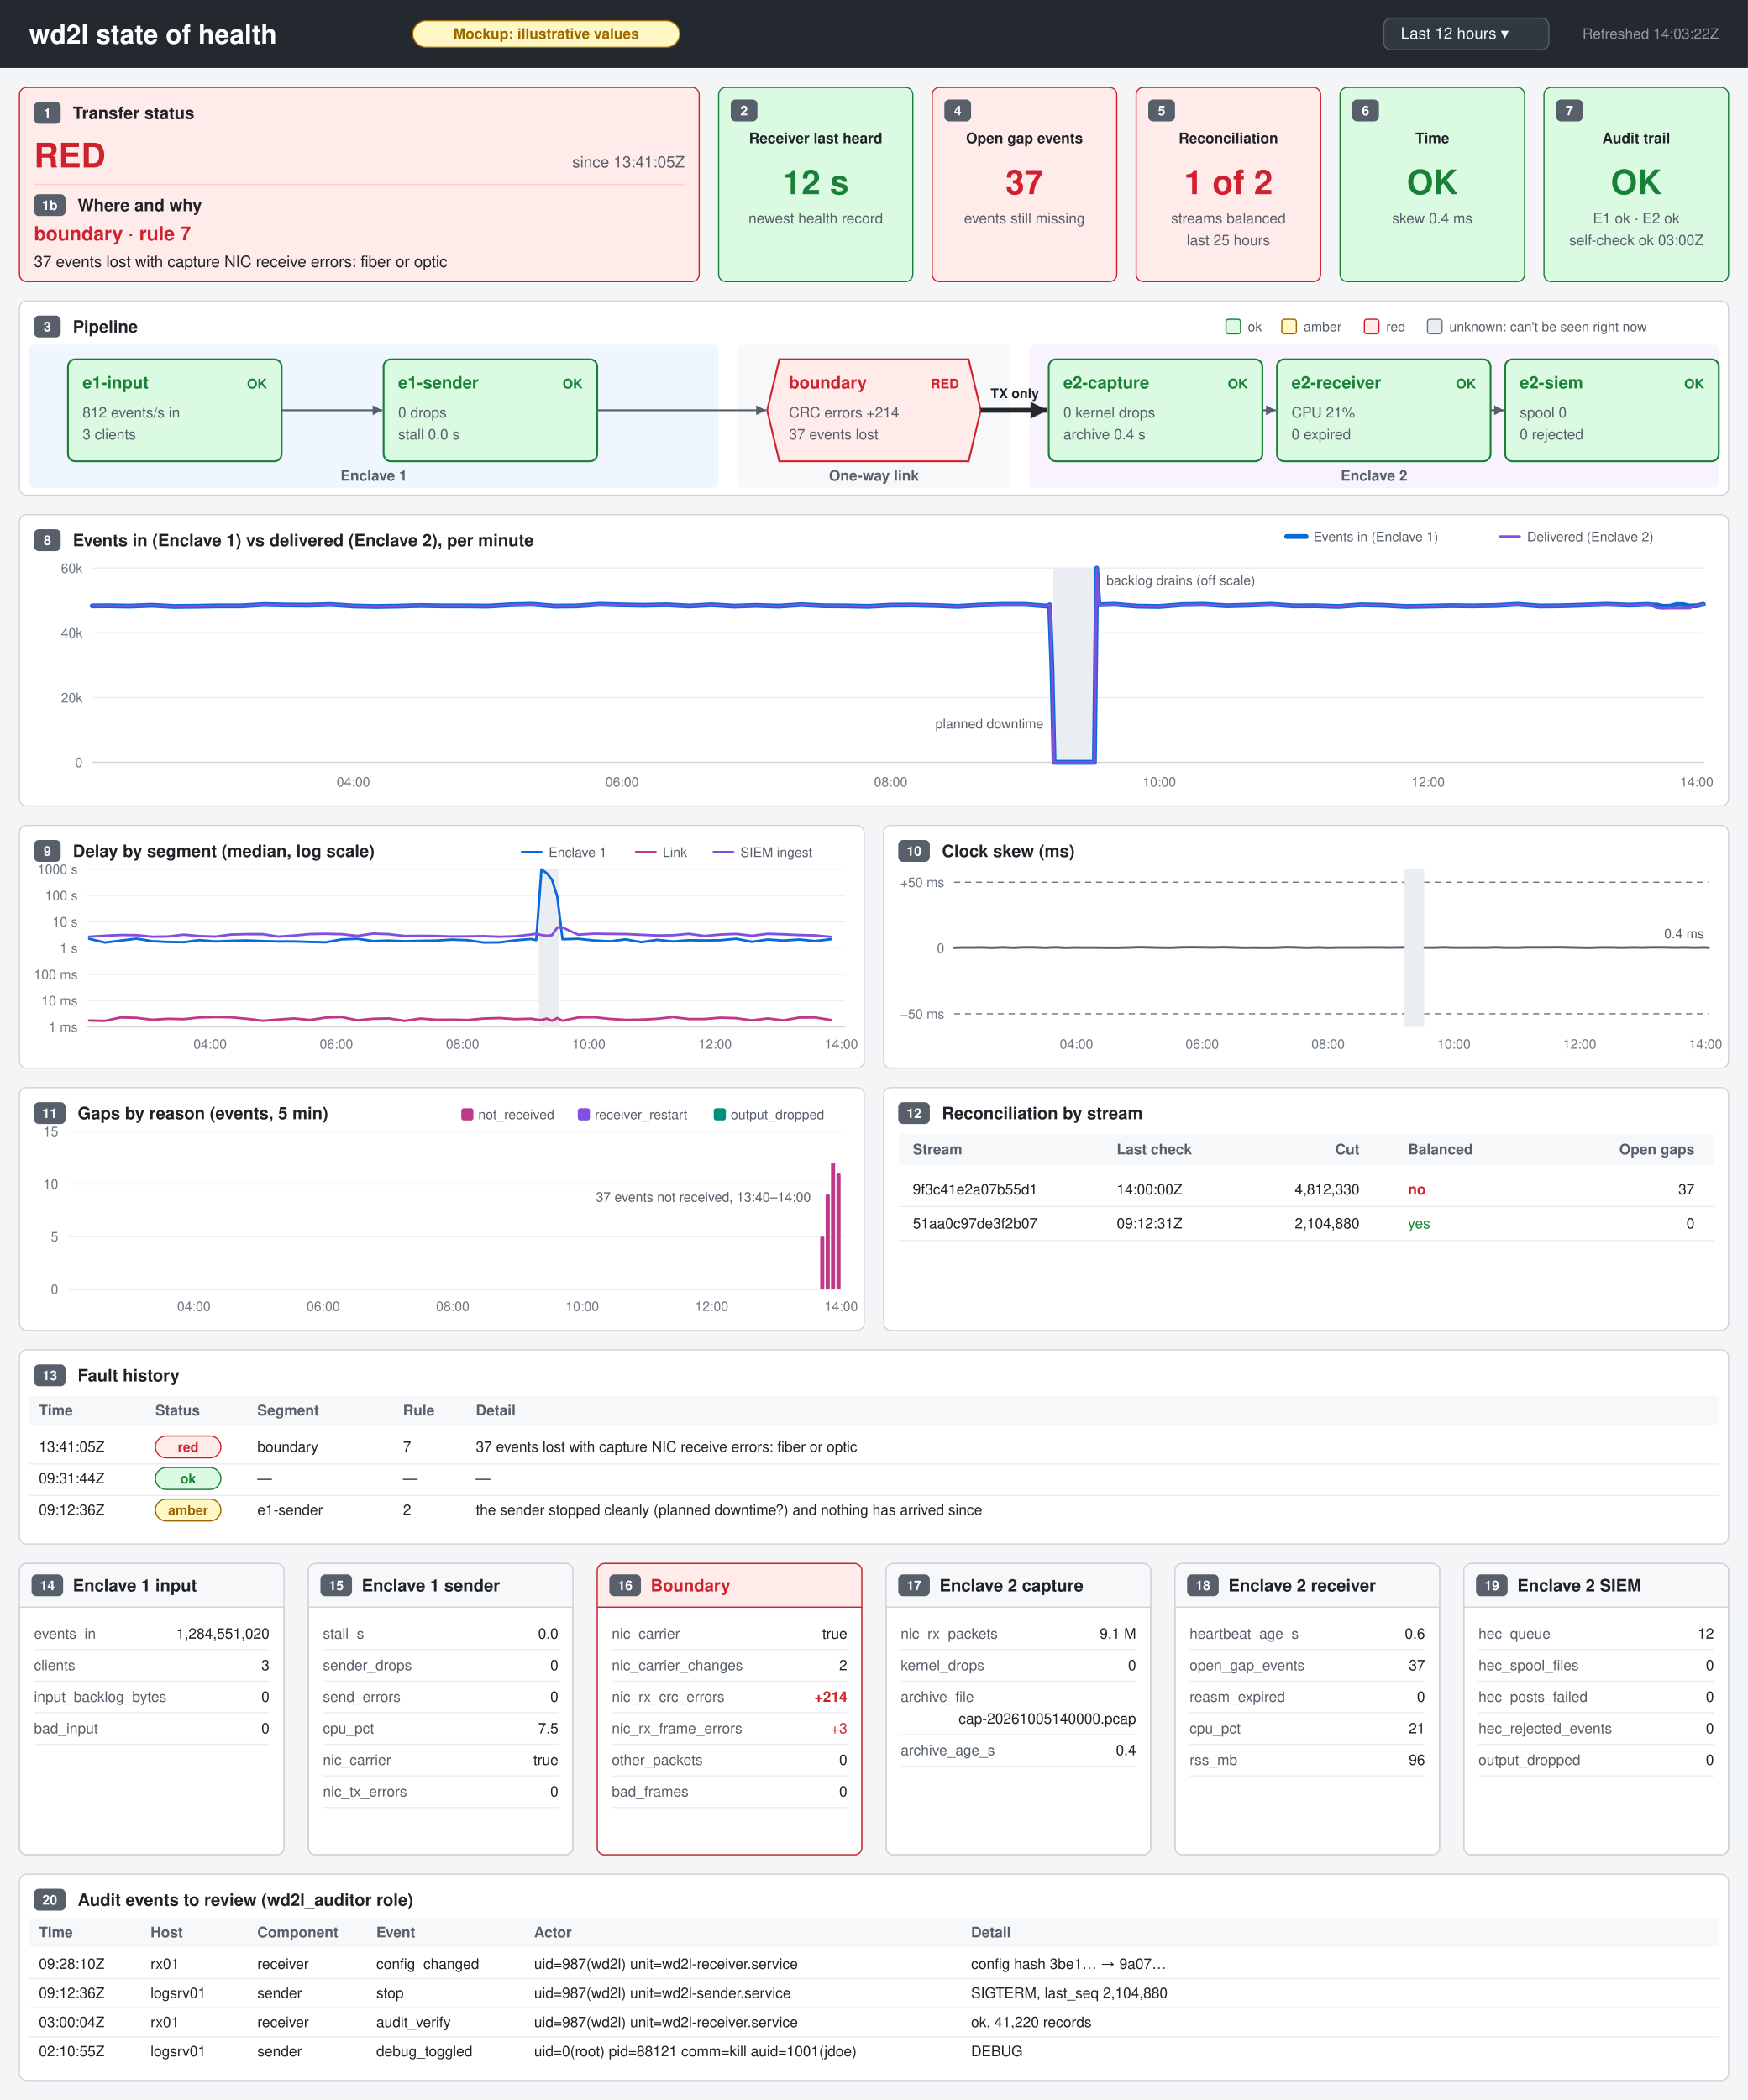
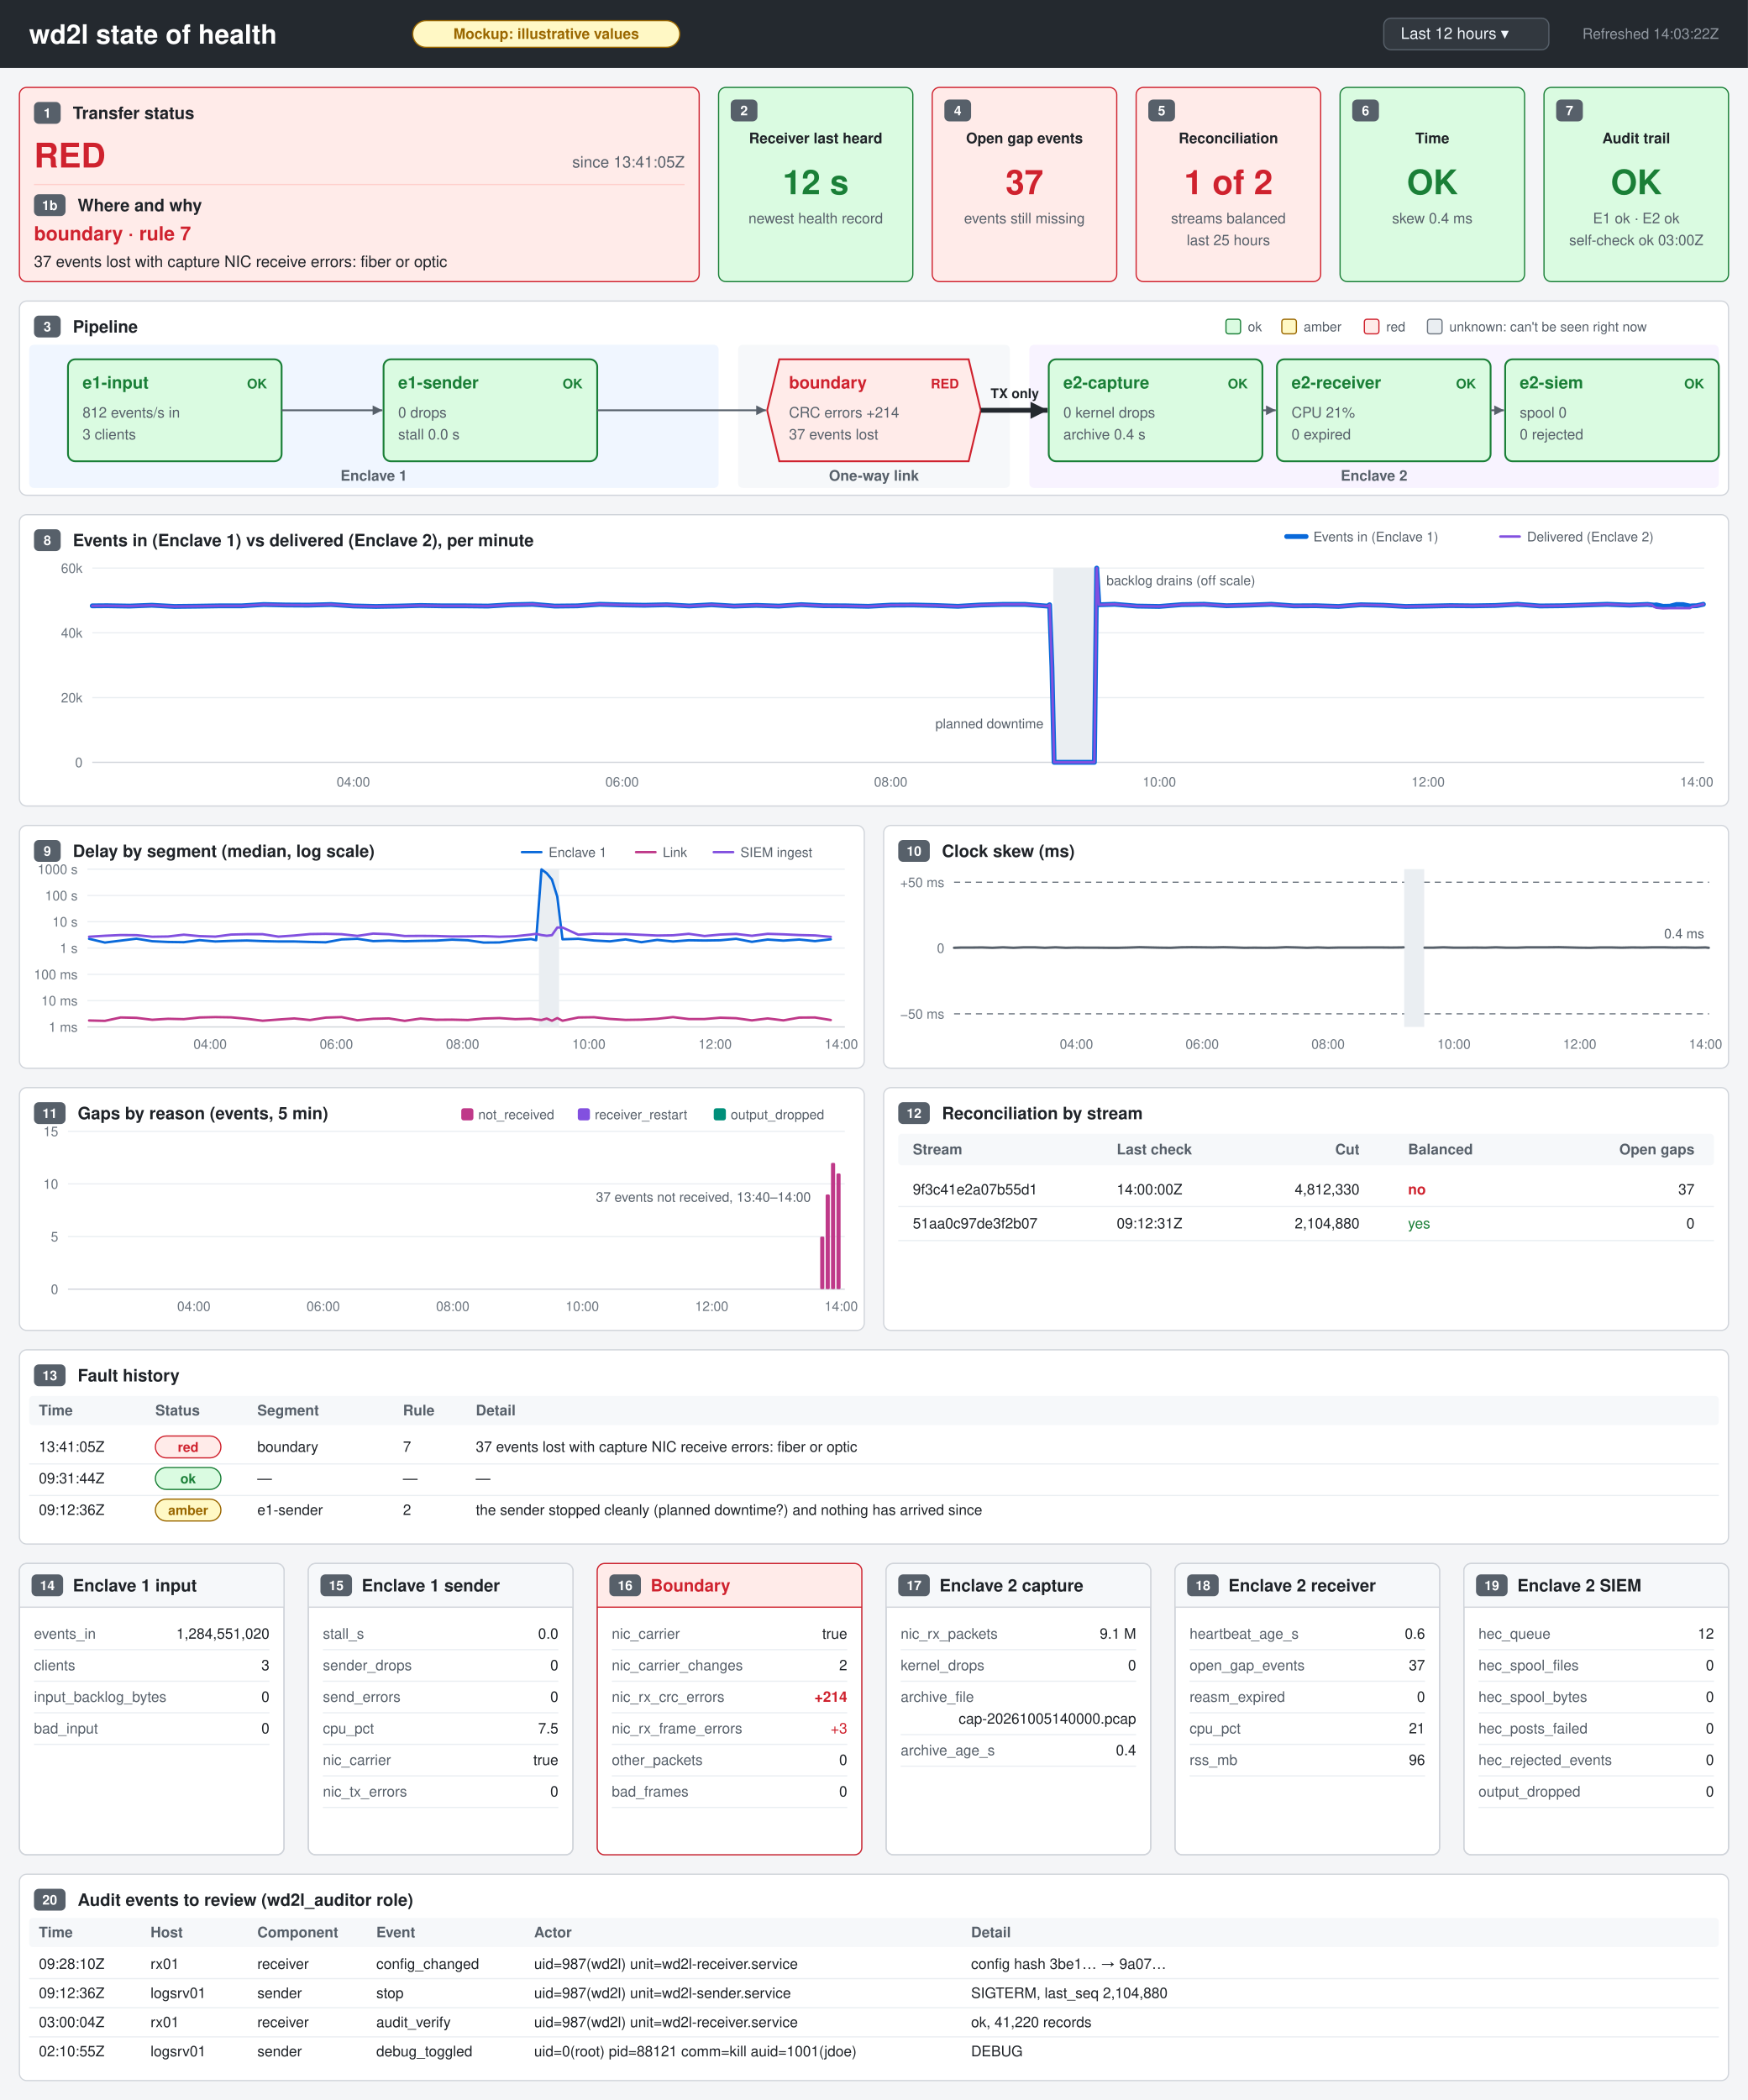
<svg xmlns="http://www.w3.org/2000/svg" viewBox="0 0 1440 1730" width="1440" height="1730" role="img" aria-labelledby="title desc">
  <style>
    text { font-family: system-ui, -apple-system, "Segoe UI", Helvetica, Arial, sans-serif;
           font-size: 12px; fill: #1f2328; }
    .h1 { font-size: 22px; font-weight: 600; fill: #ffffff; }
    .title { font-size: 14px; font-weight: 600; }
    .tile { font-size: 12px; font-weight: 600; text-anchor: middle; }
    .big { font-size: 28px; font-weight: 700; }
    .badge { font-size: 11px; font-weight: 700; fill: #ffffff; text-anchor: middle; }
    .sub { fill: #57606a; }
    .axis { font-size: 11px; fill: #6e7781; font-variant-numeric: tabular-nums; }
    .legend { font-size: 11px; fill: #57606a; }
    .th { font-weight: 600; fill: #57606a; }
    .key { fill: #57606a; }
    .num { font-variant-numeric: tabular-nums; }
    .seg { font-size: 14px; font-weight: 700; }
    .word { font-size: 11px; font-weight: 700; }
    .ok { fill: #1a7f37; } .amber { fill: #9a6700; } .red { fill: #cf222e; } .unknown { fill: #6e7781; }
    .b { font-weight: 700; } .mid { text-anchor: middle; } .end { text-anchor: end; }
  </style>
  <defs>
    <marker id="arrow" viewBox="0 0 10 10" refX="10" refY="5" markerWidth="8" markerHeight="8" markerUnits="userSpaceOnUse" orient="auto">
      <path d="M0,0 L10,5 L0,10 z" fill="#57606a" />
    </marker>
    <marker id="arrow-tx" viewBox="0 0 10 10" refX="10" refY="5" markerWidth="14" markerHeight="14" markerUnits="userSpaceOnUse" orient="auto">
      <path d="M0,0 L10,5 L0,10 z" fill="#24292f" />
    </marker>
  </defs>
  <rect width="1440" height="1730" fill="#f4f5f7" />
  <g id="header">
    <rect x="0" y="0" width="1440" height="56" fill="#24292f" />
    <text x="24" y="36" class="h1">wd2l state of health</text>
    <rect x="340" y="17" width="220" height="22" rx="11" fill="#fff8c5" stroke="#9a6700" />
    <text x="450" y="32" class="b amber mid">Mockup: illustrative values</text>
    <rect x="1140" y="15" width="136" height="26" rx="6" fill="#32383f" stroke="#57606a" />
    <text x="1154" y="32" style="font-size: 13px; fill: #f0f6fc">Last 12 hours ▾</text>
    <text x="1416" y="32" class="end" style="fill: #9198a1">Refreshed 14:03:22Z</text>
  </g>
  <g id="p1">
    <rect x="16" y="72" width="560" height="160" rx="6" fill="#ffebe9" stroke="#cf222e" />
    <rect x="28" y="84" width="22" height="18" rx="4" fill="#57606a" />
    <text x="39" y="97" class="badge">1</text>
    <text x="60" y="98" class="title">Transfer status</text>
    <text x="28" y="138" class="big red">RED</text>
    <text x="564" y="138" class="sub end" style="font-size: 13px">since 13:41:05Z</text>
    <line x1="28" y1="152" x2="564" y2="152" stroke="#ffcecb" />
    <g id="p1b">
      <rect x="28" y="160" width="26" height="18" rx="4" fill="#57606a" />
      <text x="41" y="173" class="badge">1b</text>
      <text x="64" y="174" class="title">Where and why</text>
      <text x="28" y="198" class="red b" style="font-size: 16px">boundary · rule 7</text>
      <text x="28" y="220" style="font-size: 13px">37 events lost with capture NIC receive errors: fiber or optic</text>
    </g>
  </g>
  <g id="p2">
    <rect x="592" y="72" width="160" height="160" rx="6" fill="#dafbe1" stroke="#1a7f37" />
    <rect x="602" y="82" width="22" height="18" rx="4" fill="#57606a" />
    <text x="613" y="95" class="badge">2</text>
    <text x="672" y="118" class="tile">Receiver last heard</text>
    <text x="672" y="160" class="big mid ok">12 s</text>
    <text x="672" y="184" class="sub mid">newest health record</text>
  </g>
  <g id="p4">
    <rect x="768" y="72" width="152" height="160" rx="6" fill="#ffebe9" stroke="#cf222e" />
    <rect x="778" y="82" width="22" height="18" rx="4" fill="#57606a" />
    <text x="789" y="95" class="badge">4</text>
    <text x="844" y="118" class="tile">Open gap events</text>
    <text x="844" y="160" class="big mid red">37</text>
    <text x="844" y="184" class="sub mid">events still missing</text>
  </g>
  <g id="p5">
    <rect x="936" y="72" width="152" height="160" rx="6" fill="#ffebe9" stroke="#cf222e" />
    <rect x="946" y="82" width="22" height="18" rx="4" fill="#57606a" />
    <text x="957" y="95" class="badge">5</text>
    <text x="1012" y="118" class="tile">Reconciliation</text>
    <text x="1012" y="160" class="big mid red">1 of 2</text>
    <text x="1012" y="184" class="sub mid">streams balanced</text>
    <text x="1012" y="202" class="sub mid">last 25 hours</text>
  </g>
  <g id="p6">
    <rect x="1104" y="72" width="152" height="160" rx="6" fill="#dafbe1" stroke="#1a7f37" />
    <rect x="1114" y="82" width="22" height="18" rx="4" fill="#57606a" />
    <text x="1125" y="95" class="badge">6</text>
    <text x="1180" y="118" class="tile">Time</text>
    <text x="1180" y="160" class="big mid ok">OK</text>
    <text x="1180" y="184" class="sub mid">skew 0.4 ms</text>
  </g>
  <g id="p7">
    <rect x="1272" y="72" width="152" height="160" rx="6" fill="#dafbe1" stroke="#1a7f37" />
    <rect x="1282" y="82" width="22" height="18" rx="4" fill="#57606a" />
    <text x="1293" y="95" class="badge">7</text>
    <text x="1348" y="118" class="tile">Audit trail</text>
    <text x="1348" y="160" class="big mid ok">OK</text>
    <text x="1348" y="184" class="sub mid">E1 ok · E2 ok</text>
    <text x="1348" y="202" class="sub mid">self-check ok 03:00Z</text>
  </g>
  <g id="p3">
    <rect x="16" y="248" width="1408" height="160" rx="6" fill="#ffffff" stroke="#d0d4da" />
    <rect x="28" y="260" width="22" height="18" rx="4" fill="#57606a" />
    <text x="39" y="273" class="badge">3</text>
    <text x="60" y="274" class="title">Pipeline</text>
    <rect x="1010" y="263" width="12" height="12" rx="2" fill="#dafbe1" stroke="#1a7f37" />
    <text x="1028" y="273" class="legend">ok</text>
    <rect x="1056" y="263" width="12" height="12" rx="2" fill="#fff8c5" stroke="#9a6700" />
    <text x="1074" y="273" class="legend">amber</text>
    <rect x="1124" y="263" width="12" height="12" rx="2" fill="#ffebe9" stroke="#cf222e" />
    <text x="1142" y="273" class="legend">red</text>
    <rect x="1176" y="263" width="12" height="12" rx="2" fill="#eaeef2" stroke="#6e7781" />
    <text x="1194" y="273" class="legend">unknown: can't be seen right now</text>
    <rect x="24" y="284" width="568" height="118" rx="4" fill="#f0f6ff" />
    <text x="308" y="396" class="th mid">Enclave 1</text>
    <rect x="608" y="284" width="224" height="118" rx="4" fill="#f6f8fa" />
    <text x="720" y="396" class="th mid">One-way link</text>
    <rect x="848" y="284" width="568" height="118" rx="4" fill="#f8f3ff" />
    <text x="1132" y="396" class="th mid">Enclave 2</text>
    <rect x="56" y="296" width="176" height="84" rx="6" fill="#dafbe1" stroke="#1a7f37" stroke-width="1.5" />
    <text x="68" y="320" class="seg ok">e1-input</text>
    <text x="220" y="320" class="word end ok">OK</text>
    <text x="68" y="344" class="sub">812 events/s in</text>
    <text x="68" y="362" class="sub">3 clients</text>
    <rect x="316" y="296" width="176" height="84" rx="6" fill="#dafbe1" stroke="#1a7f37" stroke-width="1.5" />
    <text x="328" y="320" class="seg ok">e1-sender</text>
    <text x="480" y="320" class="word end ok">OK</text>
    <text x="328" y="344" class="sub">0 drops</text>
    <text x="328" y="362" class="sub">stall 0.0 s</text>
    <polygon points="632,338 642,296 798,296 808,338 798,380 642,380" fill="#ffebe9" stroke="#cf222e" stroke-width="1.5" />
    <text x="650" y="320" class="seg red">boundary</text>
    <text x="790" y="320" class="word end red">RED</text>
    <text x="650" y="344" class="sub">CRC errors +214</text>
    <text x="650" y="362" class="sub">37 events lost</text>
    <rect x="864" y="296" width="176" height="84" rx="6" fill="#dafbe1" stroke="#1a7f37" stroke-width="1.5" />
    <text x="876" y="320" class="seg ok">e2-capture</text>
    <text x="1028" y="320" class="word end ok">OK</text>
    <text x="876" y="344" class="sub">0 kernel drops</text>
    <text x="876" y="362" class="sub">archive 0.4 s</text>
    <rect x="1052" y="296" width="176" height="84" rx="6" fill="#dafbe1" stroke="#1a7f37" stroke-width="1.5" />
    <text x="1064" y="320" class="seg ok">e2-receiver</text>
    <text x="1216" y="320" class="word end ok">OK</text>
    <text x="1064" y="344" class="sub">CPU 21%</text>
    <text x="1064" y="362" class="sub">0 expired</text>
    <rect x="1240" y="296" width="176" height="84" rx="6" fill="#dafbe1" stroke="#1a7f37" stroke-width="1.5" />
    <text x="1252" y="320" class="seg ok">e2-siem</text>
    <text x="1404" y="320" class="word end ok">OK</text>
    <text x="1252" y="344" class="sub">spool 0</text>
    <text x="1252" y="362" class="sub">0 rejected</text>
    <line x1="232" y1="338" x2="315" y2="338" stroke="#57606a" stroke-width="1.5" marker-end="url(#arrow)" />
    <line x1="492" y1="338" x2="631" y2="338" stroke="#57606a" stroke-width="1.5" marker-end="url(#arrow)" />
    <line x1="1040" y1="338" x2="1051" y2="338" stroke="#57606a" stroke-width="1.5" marker-end="url(#arrow)" />
    <line x1="1228" y1="338" x2="1239" y2="338" stroke="#57606a" stroke-width="1.5" marker-end="url(#arrow)" />
    <line x1="808" y1="338" x2="863" y2="338" stroke="#24292f" stroke-width="4" marker-end="url(#arrow-tx)" />
    <text x="836" y="328" class="word mid">TX only</text>
  </g>
  <g id="p8">
    <rect x="16" y="424" width="1408" height="240" rx="6" fill="#ffffff" stroke="#d0d4da" />
    <rect x="28" y="436" width="22" height="18" rx="4" fill="#57606a" />
    <text x="39" y="449" class="badge">8</text>
    <text x="60" y="450" class="title">Events in (Enclave 1) vs delivered (Enclave 2), per minute</text>
    <line x1="1060" y1="442" x2="1076" y2="442" stroke="#0969da" stroke-width="4" stroke-linecap="round" />
    <text x="1082" y="446" class="legend">Events in (Enclave 1)</text>
    <line x1="1236" y1="442" x2="1252" y2="442" stroke="#8250df" stroke-width="2" stroke-linecap="round" />
    <text x="1258" y="446" class="legend">Delivered (Enclave 2)</text>
    <line x1="76" y1="628" x2="1404" y2="628" stroke="#d0d4da" />
    <text x="68" y="632" class="axis end">0</text>
    <line x1="76" y1="574.7" x2="1404" y2="574.7" stroke="#eaeef2" />
    <text x="68" y="578.7" class="axis end">20k</text>
    <line x1="76" y1="521.3" x2="1404" y2="521.3" stroke="#eaeef2" />
    <text x="68" y="525.3" class="axis end">40k</text>
    <line x1="76" y1="468" x2="1404" y2="468" stroke="#eaeef2" />
    <text x="68" y="472" class="axis end">60k</text>
    <rect x="867.7" y="468" width="35.3" height="160" fill="#eaeef2" />
    <text x="859.7" y="600" class="legend end">planned downtime</text>
    <text x="291.1" y="648" class="axis mid">04:00</text>
    <text x="512.5" y="648" class="axis mid">06:00</text>
    <text x="733.8" y="648" class="axis mid">08:00</text>
    <text x="955.1" y="648" class="axis mid">10:00</text>
    <text x="1176.5" y="648" class="axis mid">12:00</text>
    <text x="1397.8" y="648" class="axis mid">14:00</text>
    <polyline fill="none" stroke="#0969da" stroke-width="4" stroke-linejoin="round" stroke-linecap="round" points="       76,499.1 88.2,499 106.7,499.3 125.1,498.6 143.6,499.6 162,499.4 180.5,499.1 198.9,499.1       217.3,498 235.8,498.4 254.2,498.5 272.7,498 291.1,499.2 309.6,499.6 328,499.3 346.5,498.8       364.9,499.1 383.3,499.1 401.8,499.3 420.2,498.2 438.7,497.8 457.1,499.3 475.6,499.1 494,497.8       512.5,498.3 530.9,498.6 549.3,498.2 567.8,499.2 586.2,498.2 604.7,499.3 623.1,498.7 641.6,499.3       660,498.1 678.5,499 696.9,499.1 715.3,499.5 733.8,498.5 752.2,498.4 770.7,498.8 789.1,499.5       807.6,498.4 826,497.9 844.5,497.9 862.9,499.3 864.7,498.2 866.6,549.6 868.4,628 901.6,628       903.5,468 905.3,498.2 918.2,497.8 936.7,499.3 955.1,499.6 973.6,498.1 992,497.8 1010.5,499       1028.9,498.5 1047.3,497.8 1065.8,499.1 1084.2,499 1102.7,499.6 1121.1,498.2 1139.6,498.6 1158,499.6       1176.5,499.3 1194.9,498.9 1213.3,499.1 1231.8,498.8 1250.2,497.8 1268.7,499.2 1287.1,499 1305.6,498.4       1324,497.8 1342.5,498.5 1357.2,497.9 1360.9,498.3 1362.7,498.5 1364.6,498.3 1370.1,499.5 1375.7,499.4       1381.2,498 1386.7,498.1 1392.3,499.3 1394.1,499.1 1397.8,499 1403.3,497.8" />
    <polyline fill="none" stroke="#8250df" stroke-width="2" stroke-linejoin="round" stroke-linecap="round" points="       76,499.1 88.2,499 106.7,499.3 125.1,498.6 143.6,499.6 162,499.4 180.5,499.1 198.9,499.1       217.3,498 235.8,498.4 254.2,498.5 272.7,498 291.1,499.2 309.6,499.6 328,499.3 346.5,498.8       364.9,499.1 383.3,499.1 401.8,499.3 420.2,498.2 438.7,497.8 457.1,499.3 475.6,499.1 494,497.8       512.5,498.3 530.9,498.6 549.3,498.2 567.8,499.2 586.2,498.2 604.7,499.3 623.1,498.7 641.6,499.3       660,498.1 678.5,499 696.9,499.1 715.3,499.5 733.8,498.5 752.2,498.4 770.7,498.8 789.1,499.5       807.6,498.4 826,497.9 844.5,497.9 862.9,499.3 864.7,498.2 866.6,549.6 868.4,628 901.6,628       903.5,468 905.3,498.2 918.2,497.8 936.7,499.3 955.1,499.6 973.6,498.1 992,497.8 1010.5,499       1028.9,498.5 1047.3,497.8 1065.8,499.1 1084.2,499 1102.7,499.6 1121.1,498.2 1139.6,498.6 1158,499.6       1176.5,499.3 1194.9,498.9 1213.3,499.1 1231.8,498.8 1250.2,497.8 1268.7,499.2 1287.1,499 1305.6,498.4       1324,497.8 1342.5,498.5 1357.2,497.9 1360.9,498.3 1362.7,499.9 1364.6,500.7 1370.1,501.2 1375.7,501       1381.2,501 1386.7,501 1392.3,501 1394.1,499.6 1397.8,499 1403.3,497.8" />
    <text x="911.5" y="482" class="legend">backlog drains (off scale)</text>
  </g>
  <g id="p9">
    <rect x="16" y="680" width="696" height="200" rx="6" fill="#ffffff" stroke="#d0d4da" />
    <rect x="28" y="692" width="22" height="18" rx="4" fill="#57606a" />
    <text x="39" y="705" class="badge">9</text>
    <text x="60" y="706" class="title">Delay by segment (median, log scale)</text>
    <line x1="430" y1="702" x2="446" y2="702" stroke="#0969da" stroke-width="2" stroke-linecap="round" />
    <text x="452" y="706" class="legend">Enclave 1</text>
    <line x1="524" y1="702" x2="540" y2="702" stroke="#bf3989" stroke-width="2" stroke-linecap="round" />
    <text x="546" y="706" class="legend">Link</text>
    <line x1="588" y1="702" x2="604" y2="702" stroke="#8250df" stroke-width="2" stroke-linecap="round" />
    <text x="610" y="706" class="legend">SIEM ingest</text>
    <line x1="72" y1="846" x2="696" y2="846" stroke="#d0d4da" />
    <text x="64" y="850" class="axis end">1 ms</text>
    <line x1="72" y1="824.3" x2="696" y2="824.3" stroke="#eaeef2" />
    <text x="64" y="828.3" class="axis end">10 ms</text>
    <line x1="72" y1="802.7" x2="696" y2="802.7" stroke="#eaeef2" />
    <text x="64" y="806.7" class="axis end">100 ms</text>
    <line x1="72" y1="781" x2="696" y2="781" stroke="#eaeef2" />
    <text x="64" y="785" class="axis end">1 s</text>
    <line x1="72" y1="759.3" x2="696" y2="759.3" stroke="#eaeef2" />
    <text x="64" y="763.3" class="axis end">10 s</text>
    <line x1="72" y1="737.7" x2="696" y2="737.7" stroke="#eaeef2" />
    <text x="64" y="741.7" class="axis end">100 s</text>
    <line x1="72" y1="716" x2="696" y2="716" stroke="#eaeef2" />
    <text x="64" y="720" class="axis end">1000 s</text>
    <rect x="444" y="716" width="16.6" height="130" fill="#eaeef2" />
    <text x="173.1" y="864" class="axis mid">04:00</text>
    <text x="277.1" y="864" class="axis mid">06:00</text>
    <text x="381.1" y="864" class="axis mid">08:00</text>
    <text x="485.1" y="864" class="axis mid">10:00</text>
    <text x="589.1" y="864" class="axis mid">12:00</text>
    <text x="693.1" y="864" class="axis mid">14:00</text>
    <polyline fill="none" stroke="#0969da" stroke-width="2" stroke-linejoin="round" stroke-linecap="round" points="       73.4,773.4 86.4,776.5 99.4,774.9 112.4,773.3 125.4,775.4 138.4,776 151.4,776.2 164.4,774.5       177.4,775.6 190.4,775.1 203.4,774.8 216.4,775.3 229.4,775.6 242.4,775.6 255.4,776 268.4,776.3       281.4,773.9 294.4,773.4 307.4,775.3 320.4,774.9 333.4,775.4 346.4,775.1 359.4,774.9 372.4,774.1       385.4,774.6 398.4,776.5 411.4,776.4 424.4,774.7 437.4,773.6 441.7,774.5 446.1,716.2 450.4,719.4       454.7,724.6 459.1,738.7 463.4,773.8 476.4,773.4 489.4,774.8 502.4,775.5 515.4,773.9 528.4,776.2       541.4,774.3 554.4,775.6 567.4,774.6 580.4,774.8 593.4,774.6 606.4,773.4 619.4,775.9 632.4,774       645.4,774.9 658.4,774 671.4,775.3 684.4,773.8" />
    <polyline fill="none" stroke="#bf3989" stroke-width="2" stroke-linejoin="round" stroke-linecap="round" points="       73.4,840.7 86.4,841 99.4,838.2 112.4,838.5 125.4,840.1 138.4,839.3 151.4,839.6 164.4,838.2       177.4,837.9 190.4,838.1 203.4,839.3 216.4,840.9 229.4,839.9 242.4,839 255.4,840.3 268.4,838.3       281.4,837.9 294.4,840.5 307.4,839.3 320.4,839 333.4,841 346.4,839.1 359.4,840.1 372.4,840       385.4,840.3 398.4,839.1 411.4,838.7 424.4,839.6 437.4,839.2 441.7,839.9 446.1,840.3 450.4,839.1       454.7,840.9 459.1,838.7 463.4,840.9 476.4,838.2 489.4,838 502.4,839.4 515.4,840.2 528.4,840       541.4,839.3 554.4,837.9 567.4,839.5 580.4,839.5 593.4,838.4 606.4,838.8 619.4,840.6 632.4,839       645.4,840.6 658.4,838.3 671.4,838.2 684.4,840.3" />
    <polyline fill="none" stroke="#8250df" stroke-width="2" stroke-linejoin="round" stroke-linecap="round" points="       73.4,771.7 86.4,770.9 99.4,770.3 112.4,770.4 125.4,771.7 138.4,771.5 151.4,770 164.4,771.2       177.4,771.6 190.4,769.9 203.4,769.6 216.4,769.6 229.4,771.6 242.4,770.7 255.4,769.5 268.4,769.3       281.4,769.6 294.4,771 307.4,769.1 320.4,769.6 333.4,771.1 346.4,771 359.4,771.1 372.4,771.5       385.4,771.4 398.4,771.2 411.4,771.7 424.4,771.3 437.4,769.9 441.7,769.3 446.1,770.3 450.4,770.9       454.7,770.4 459.1,764.1 463.4,764.1 476.4,770 489.4,769.2 502.4,769.4 515.4,769.5 528.4,770.1       541.4,770.7 554.4,770.5 567.4,769.3 580.4,771.1 593.4,769.9 606.4,769.4 619.4,770.9 632.4,769.3       645.4,769.7 658.4,770.3 671.4,770.6 684.4,771.8" />
  </g>
  <g id="p10">
    <rect x="728" y="680" width="696" height="200" rx="6" fill="#ffffff" stroke="#d0d4da" />
    <rect x="740" y="692" width="26" height="18" rx="4" fill="#57606a" />
    <text x="753" y="705" class="badge">10</text>
    <text x="776" y="706" class="title">Clock skew (ms)</text>
    <line x1="786" y1="781" x2="1408" y2="781" stroke="#eaeef2" />
    <line x1="786" y1="726.8" x2="1408" y2="726.8" stroke="#6e7781" stroke-dasharray="5 4" />
    <text x="778" y="730.8" class="axis end">+50 ms</text>
    <line x1="786" y1="835.2" x2="1408" y2="835.2" stroke="#6e7781" stroke-dasharray="5 4" />
    <text x="778" y="839.2" class="axis end">−50 ms</text>
    <text x="778" y="785" class="axis end">0</text>
    <rect x="1156.8" y="716" width="16.5" height="130" fill="#eaeef2" />
    <text x="886.8" y="864" class="axis mid">04:00</text>
    <text x="990.4" y="864" class="axis mid">06:00</text>
    <text x="1094.1" y="864" class="axis mid">08:00</text>
    <text x="1197.8" y="864" class="axis mid">10:00</text>
    <text x="1301.4" y="864" class="axis mid">12:00</text>
    <text x="1405.1" y="864" class="axis mid">14:00</text>
    <polyline fill="none" stroke="#57606a" stroke-width="2" stroke-linejoin="round" stroke-linecap="round" points="       786,780.8 791.7,780.6 800.4,780.6 809,780.5 817.6,780.8 826.3,780.4 834.9,780.8 843.6,780.4       852.2,780.4 860.8,780.8 869.5,780.4 878.1,780.8 886.8,780.6 895.4,780.7 904,780.7 912.7,780.8       921.3,780.8 930,780.6 938.6,780.3 947.2,780.5 955.9,780.7 964.5,780.8 973.1,780.4 981.8,780.3       990.4,780.4 999.1,780.5 1007.7,780.3 1016.3,780.5 1025,780.8 1033.6,780.7 1042.3,780.8 1050.9,780.7       1059.5,780.3 1068.2,780.5 1076.8,780.8 1085.5,780.5 1094.1,780.8 1102.7,780.6 1111.4,780.6 1120,780.6       1128.6,780.5 1137.3,780.5 1145.9,780.6 1154.6,780.5 1156.3,780.4" />
    <polyline fill="none" stroke="#57606a" stroke-width="2" stroke-linejoin="round" stroke-linecap="round" points="       1173.6,780.7 1180.5,780.7 1189.1,780.4 1197.8,780.7 1206.4,780.7 1215,780.6 1223.7,780.7 1232.3,780.4       1241,780.7 1249.6,780.7 1258.2,780.4 1266.9,780.4 1275.5,780.4 1284.1,780.3 1292.8,780.5 1301.4,780.7       1310.1,780.8 1318.7,780.5 1327.3,780.5 1336,780.7 1344.6,780.5 1353.3,780.6 1361.9,780.4 1370.5,780.4       1379.2,780.6 1387.8,780.5 1396.5,780.7 1405.1,780.5 1407.7,780.8" />
    <text x="1404" y="773" class="legend end">0.4 ms</text>
  </g>
  <g id="p11">
    <rect x="16" y="896" width="696" height="200" rx="6" fill="#ffffff" stroke="#d0d4da" />
    <rect x="28" y="908" width="26" height="18" rx="4" fill="#57606a" />
    <text x="41" y="921" class="badge">11</text>
    <text x="64" y="922" class="title">Gaps by reason (events, 5 min)</text>
    <rect x="380" y="913" width="10" height="10" rx="2" fill="#bf3989" />
    <text x="394" y="922" class="legend">not_received</text>
    <rect x="476" y="913" width="10" height="10" rx="2" fill="#8250df" />
    <text x="490" y="922" class="legend">receiver_restart</text>
    <rect x="588" y="913" width="10" height="10" rx="2" fill="#008f7a" />
    <text x="602" y="922" class="legend">output_dropped</text>
    <line x1="56" y1="1062" x2="696" y2="1062" stroke="#d0d4da" />
    <text x="48" y="1066" class="axis end">0</text>
    <line x1="56" y1="1018.7" x2="696" y2="1018.7" stroke="#eaeef2" />
    <text x="48" y="1022.7" class="axis end">5</text>
    <line x1="56" y1="975.3" x2="696" y2="975.3" stroke="#eaeef2" />
    <text x="48" y="979.3" class="axis end">10</text>
    <line x1="56" y1="932" x2="696" y2="932" stroke="#eaeef2" />
    <text x="48" y="936" class="axis end">15</text>
    <text x="159.7" y="1080" class="axis mid">04:00</text>
    <text x="266.3" y="1080" class="axis mid">06:00</text>
    <text x="373" y="1080" class="axis mid">08:00</text>
    <text x="479.7" y="1080" class="axis mid">10:00</text>
    <text x="586.3" y="1080" class="axis mid">12:00</text>
    <text x="693" y="1080" class="axis mid">14:00</text>
    <rect x="675.7" y="1018.7" width="3.4" height="43.3" rx="1" fill="#bf3989" />
    <rect x="680.2" y="984" width="3.4" height="78" rx="1" fill="#bf3989" />
    <rect x="684.6" y="958" width="3.4" height="104" rx="1" fill="#bf3989" />
    <rect x="689.1" y="966.7" width="3.4" height="95.3" rx="1" fill="#bf3989" />
    <text x="668" y="990" class="legend end">37 events not received, 13:40–14:00</text>
  </g>
  <g id="p12">
    <rect x="728" y="896" width="696" height="200" rx="6" fill="#ffffff" stroke="#d0d4da" />
    <rect x="740" y="908" width="26" height="18" rx="4" fill="#57606a" />
    <text x="753" y="921" class="badge">12</text>
    <text x="776" y="922" class="title">Reconciliation by stream</text>
    <rect x="740" y="934" width="672" height="26" rx="3" fill="#f6f8fa" />
    <text x="752" y="951" class="th">Stream</text>
    <text x="920" y="951" class="th">Last check</text>
    <text x="1120" y="951" class="th end">Cut</text>
    <text x="1160" y="951" class="th">Balanced</text>
    <text x="1396" y="951" class="th end">Open gaps</text>
    <text x="752" y="984" class="num">9f3c41e2a07b55d1</text>
    <text x="920" y="984" class="num">14:00:00Z</text>
    <text x="1120" y="984" class="num end">4,812,330</text>
    <text x="1160" y="984" class="num  red b">no</text>
    <text x="1396" y="984" class="num end">37</text>
    <line x1="740" y1="994" x2="1412" y2="994" stroke="#eaeef2" />
    <text x="752" y="1012" class="num">51aa0c97de3f2b07</text>
    <text x="920" y="1012" class="num">09:12:31Z</text>
    <text x="1120" y="1012" class="num end">2,104,880</text>
    <text x="1160" y="1012" class="num  ok">yes</text>
    <text x="1396" y="1012" class="num end">0</text>
    <line x1="740" y1="1022" x2="1412" y2="1022" stroke="#eaeef2" />
  </g>
  <g id="p13">
    <rect x="16" y="1112" width="1408" height="160" rx="6" fill="#ffffff" stroke="#d0d4da" />
    <rect x="28" y="1124" width="26" height="18" rx="4" fill="#57606a" />
    <text x="41" y="1137" class="badge">13</text>
    <text x="64" y="1138" class="title">Fault history</text>
    <rect x="24" y="1150" width="1392" height="24" rx="3" fill="#f6f8fa" />
    <text x="32" y="1166" class="th">Time</text>
    <text x="128" y="1166" class="th">Status</text>
    <text x="212" y="1166" class="th">Segment</text>
    <text x="332" y="1166" class="th">Rule</text>
    <text x="392" y="1166" class="th">Detail</text>
    <text x="32" y="1196" class="num">13:41:05Z</text>
    <rect x="128" y="1183" width="54" height="18" rx="9" fill="#ffebe9" stroke="#cf222e" />
    <text x="155" y="1196" class="word mid red">red</text>
    <text x="212" y="1196">boundary</text>
    <text x="332" y="1196" class="num">7</text>
    <text x="392" y="1196">37 events lost with capture NIC receive errors: fiber or optic</text>
    <line x1="24" y1="1206" x2="1416" y2="1206" stroke="#eaeef2" />
    <text x="32" y="1222" class="num">09:31:44Z</text>
    <rect x="128" y="1209" width="54" height="18" rx="9" fill="#dafbe1" stroke="#1a7f37" />
    <text x="155" y="1222" class="word mid ok">ok</text>
    <text x="212" y="1222">—</text>
    <text x="332" y="1222" class="num">—</text>
    <text x="392" y="1222">—</text>
    <line x1="24" y1="1232" x2="1416" y2="1232" stroke="#eaeef2" />
    <text x="32" y="1248" class="num">09:12:36Z</text>
    <rect x="128" y="1235" width="54" height="18" rx="9" fill="#fff8c5" stroke="#9a6700" />
    <text x="155" y="1248" class="word mid amber">amber</text>
    <text x="212" y="1248">e1-sender</text>
    <text x="332" y="1248" class="num">2</text>
    <text x="392" y="1248">the sender stopped cleanly (planned downtime?) and nothing has arrived since</text>
  </g>
  <g id="p14">
    <rect x="16" y="1288" width="218" height="240" rx="6" fill="#ffffff" stroke="#d0d4da" />
    <rect x="16" y="1288" width="218" height="36" rx="6" fill="#f6f8fa" />
    <rect x="16" y="1306" width="218" height="18" fill="#f6f8fa" />
    <line x1="16" y1="1324" x2="234" y2="1324" stroke="#d0d4da" />
    <rect x="16" y="1288" width="218" height="240" rx="6" fill="none" stroke="#d0d4da" />
    <rect x="26" y="1297" width="26" height="18" rx="4" fill="#57606a" />
    <text x="39" y="1310" class="badge">14</text>
    <text x="60" y="1311" class="title">Enclave 1 input</text>
    <text x="28" y="1350" class="key">events_in</text>
    <text x="222" y="1350" class="num end">1,284,551,020</text>
    <line x1="28" y1="1359" x2="222" y2="1359" stroke="#eaeef2" />
    <text x="28" y="1376" class="key">clients</text>
    <text x="222" y="1376" class="num end">3</text>
    <line x1="28" y1="1385" x2="222" y2="1385" stroke="#eaeef2" />
    <text x="28" y="1402" class="key">input_backlog_bytes</text>
    <text x="222" y="1402" class="num end">0</text>
    <line x1="28" y1="1411" x2="222" y2="1411" stroke="#eaeef2" />
    <text x="28" y="1428" class="key">bad_input</text>
    <text x="222" y="1428" class="num end">0</text>
    <line x1="28" y1="1437" x2="222" y2="1437" stroke="#eaeef2" />
  </g>
  <g id="p15">
    <rect x="254" y="1288" width="218" height="240" rx="6" fill="#ffffff" stroke="#d0d4da" />
    <rect x="254" y="1288" width="218" height="36" rx="6" fill="#f6f8fa" />
    <rect x="254" y="1306" width="218" height="18" fill="#f6f8fa" />
    <line x1="254" y1="1324" x2="472" y2="1324" stroke="#d0d4da" />
    <rect x="254" y="1288" width="218" height="240" rx="6" fill="none" stroke="#d0d4da" />
    <rect x="264" y="1297" width="26" height="18" rx="4" fill="#57606a" />
    <text x="277" y="1310" class="badge">15</text>
    <text x="298" y="1311" class="title">Enclave 1 sender</text>
    <text x="266" y="1350" class="key">stall_s</text>
    <text x="460" y="1350" class="num end">0.0</text>
    <line x1="266" y1="1359" x2="460" y2="1359" stroke="#eaeef2" />
    <text x="266" y="1376" class="key">sender_drops</text>
    <text x="460" y="1376" class="num end">0</text>
    <line x1="266" y1="1385" x2="460" y2="1385" stroke="#eaeef2" />
    <text x="266" y="1402" class="key">send_errors</text>
    <text x="460" y="1402" class="num end">0</text>
    <line x1="266" y1="1411" x2="460" y2="1411" stroke="#eaeef2" />
    <text x="266" y="1428" class="key">cpu_pct</text>
    <text x="460" y="1428" class="num end">7.5</text>
    <line x1="266" y1="1437" x2="460" y2="1437" stroke="#eaeef2" />
    <text x="266" y="1454" class="key">nic_carrier</text>
    <text x="460" y="1454" class="num end">true</text>
    <line x1="266" y1="1463" x2="460" y2="1463" stroke="#eaeef2" />
    <text x="266" y="1480" class="key">nic_tx_errors</text>
    <text x="460" y="1480" class="num end">0</text>
    <line x1="266" y1="1489" x2="460" y2="1489" stroke="#eaeef2" />
  </g>
  <g id="p16">
    <rect x="492" y="1288" width="218" height="240" rx="6" fill="#ffffff" stroke="#d0d4da" />
    <rect x="492" y="1288" width="218" height="36" rx="6" fill="#ffebe9" />
    <rect x="492" y="1306" width="218" height="18" fill="#ffebe9" />
    <line x1="492" y1="1324" x2="710" y2="1324" stroke="#cf222e" />
    <rect x="492" y="1288" width="218" height="240" rx="6" fill="none" stroke="#cf222e" />
    <rect x="502" y="1297" width="26" height="18" rx="4" fill="#57606a" />
    <text x="515" y="1310" class="badge">16</text>
    <text x="536" y="1311" class="title red">Boundary</text>
    <text x="504" y="1350" class="key">nic_carrier</text>
    <text x="698" y="1350" class="num end">true</text>
    <line x1="504" y1="1359" x2="698" y2="1359" stroke="#eaeef2" />
    <text x="504" y="1376" class="key">nic_carrier_changes</text>
    <text x="698" y="1376" class="num end">2</text>
    <line x1="504" y1="1385" x2="698" y2="1385" stroke="#eaeef2" />
    <text x="504" y="1402" class="key">nic_rx_crc_errors</text>
    <text x="698" y="1402" class="num end red b">+214</text>
    <line x1="504" y1="1411" x2="698" y2="1411" stroke="#eaeef2" />
    <text x="504" y="1428" class="key">nic_rx_frame_errors</text>
    <text x="698" y="1428" class="num end red">+3</text>
    <line x1="504" y1="1437" x2="698" y2="1437" stroke="#eaeef2" />
    <text x="504" y="1454" class="key">other_packets</text>
    <text x="698" y="1454" class="num end">0</text>
    <line x1="504" y1="1463" x2="698" y2="1463" stroke="#eaeef2" />
    <text x="504" y="1480" class="key">bad_frames</text>
    <text x="698" y="1480" class="num end">0</text>
    <line x1="504" y1="1489" x2="698" y2="1489" stroke="#eaeef2" />
  </g>
  <g id="p17">
    <rect x="730" y="1288" width="218" height="240" rx="6" fill="#ffffff" stroke="#d0d4da" />
    <rect x="730" y="1288" width="218" height="36" rx="6" fill="#f6f8fa" />
    <rect x="730" y="1306" width="218" height="18" fill="#f6f8fa" />
    <line x1="730" y1="1324" x2="948" y2="1324" stroke="#d0d4da" />
    <rect x="730" y="1288" width="218" height="240" rx="6" fill="none" stroke="#d0d4da" />
    <rect x="740" y="1297" width="26" height="18" rx="4" fill="#57606a" />
    <text x="753" y="1310" class="badge">17</text>
    <text x="774" y="1311" class="title">Enclave 2 capture</text>
    <text x="742" y="1350" class="key">nic_rx_packets</text>
    <text x="936" y="1350" class="num end">9.1 M</text>
    <line x1="742" y1="1359" x2="936" y2="1359" stroke="#eaeef2" />
    <text x="742" y="1376" class="key">kernel_drops</text>
    <text x="936" y="1376" class="num end">0</text>
    <line x1="742" y1="1385" x2="936" y2="1385" stroke="#eaeef2" />
    <text x="742" y="1402" class="key">archive_file</text>
    <text x="936" y="1420" class="num end">cap-20261005140000.pcap</text>
    <line x1="742" y1="1429" x2="936" y2="1429" stroke="#eaeef2" />
    <text x="742" y="1446" class="key">archive_age_s</text>
    <text x="936" y="1446" class="num end">0.4</text>
    <line x1="742" y1="1455" x2="936" y2="1455" stroke="#eaeef2" />
  </g>
  <g id="p18">
    <rect x="968" y="1288" width="218" height="240" rx="6" fill="#ffffff" stroke="#d0d4da" />
    <rect x="968" y="1288" width="218" height="36" rx="6" fill="#f6f8fa" />
    <rect x="968" y="1306" width="218" height="18" fill="#f6f8fa" />
    <line x1="968" y1="1324" x2="1186" y2="1324" stroke="#d0d4da" />
    <rect x="968" y="1288" width="218" height="240" rx="6" fill="none" stroke="#d0d4da" />
    <rect x="978" y="1297" width="26" height="18" rx="4" fill="#57606a" />
    <text x="991" y="1310" class="badge">18</text>
    <text x="1012" y="1311" class="title">Enclave 2 receiver</text>
    <text x="980" y="1350" class="key">heartbeat_age_s</text>
    <text x="1174" y="1350" class="num end">0.6</text>
    <line x1="980" y1="1359" x2="1174" y2="1359" stroke="#eaeef2" />
    <text x="980" y="1376" class="key">open_gap_events</text>
    <text x="1174" y="1376" class="num end">37</text>
    <line x1="980" y1="1385" x2="1174" y2="1385" stroke="#eaeef2" />
    <text x="980" y="1402" class="key">reasm_expired</text>
    <text x="1174" y="1402" class="num end">0</text>
    <line x1="980" y1="1411" x2="1174" y2="1411" stroke="#eaeef2" />
    <text x="980" y="1428" class="key">cpu_pct</text>
    <text x="1174" y="1428" class="num end">21</text>
    <line x1="980" y1="1437" x2="1174" y2="1437" stroke="#eaeef2" />
    <text x="980" y="1454" class="key">rss_mb</text>
    <text x="1174" y="1454" class="num end">96</text>
    <line x1="980" y1="1463" x2="1174" y2="1463" stroke="#eaeef2" />
  </g>
  <g id="p19">
    <rect x="1206" y="1288" width="218" height="240" rx="6" fill="#ffffff" stroke="#d0d4da" />
    <rect x="1206" y="1288" width="218" height="36" rx="6" fill="#f6f8fa" />
    <rect x="1206" y="1306" width="218" height="18" fill="#f6f8fa" />
    <line x1="1206" y1="1324" x2="1424" y2="1324" stroke="#d0d4da" />
    <rect x="1206" y="1288" width="218" height="240" rx="6" fill="none" stroke="#d0d4da" />
    <rect x="1216" y="1297" width="26" height="18" rx="4" fill="#57606a" />
    <text x="1229" y="1310" class="badge">19</text>
    <text x="1250" y="1311" class="title">Enclave 2 SIEM</text>
    <text x="1218" y="1350" class="key">hec_queue</text>
    <text x="1412" y="1350" class="num end">12</text>
    <line x1="1218" y1="1359" x2="1412" y2="1359" stroke="#eaeef2" />
    <text x="1218" y="1376" class="key">hec_spool_files</text>
    <text x="1412" y="1376" class="num end">0</text>
    <line x1="1218" y1="1385" x2="1412" y2="1385" stroke="#eaeef2" />
-     <text x="1218" y="1402" class="key">hec_posts_failed</text>
+     <text x="1218" y="1402" class="key">hec_spool_bytes</text>
    <text x="1412" y="1402" class="num end">0</text>
    <line x1="1218" y1="1411" x2="1412" y2="1411" stroke="#eaeef2" />
-     <text x="1218" y="1428" class="key">hec_rejected_events</text>
+     <text x="1218" y="1428" class="key">hec_posts_failed</text>
    <text x="1412" y="1428" class="num end">0</text>
    <line x1="1218" y1="1437" x2="1412" y2="1437" stroke="#eaeef2" />
-     <text x="1218" y="1454" class="key">output_dropped</text>
+     <text x="1218" y="1454" class="key">hec_rejected_events</text>
    <text x="1412" y="1454" class="num end">0</text>
    <line x1="1218" y1="1463" x2="1412" y2="1463" stroke="#eaeef2" />
+     <text x="1218" y="1480" class="key">output_dropped</text>
+     <text x="1412" y="1480" class="num end">0</text>
+     <line x1="1218" y1="1489" x2="1412" y2="1489" stroke="#eaeef2" />
  </g>
  <g id="p20">
    <rect x="16" y="1544" width="1408" height="170" rx="6" fill="#ffffff" stroke="#d0d4da" />
    <rect x="28" y="1556" width="26" height="18" rx="4" fill="#57606a" />
    <text x="41" y="1569" class="badge">20</text>
    <text x="64" y="1570" class="title">Audit events to review (wd2l_auditor role)</text>
    <rect x="24" y="1580" width="1392" height="24" rx="3" fill="#f6f8fa" />
    <text x="32" y="1596" class="th">Time</text>
    <text x="124" y="1596" class="th">Host</text>
    <text x="212" y="1596" class="th">Component</text>
    <text x="310" y="1596" class="th">Event</text>
    <text x="440" y="1596" class="th">Actor</text>
    <text x="800" y="1596" class="th">Detail</text>
    <text x="32" y="1622" class="num">09:28:10Z</text>
    <text x="124" y="1622">rx01</text>
    <text x="212" y="1622">receiver</text>
    <text x="310" y="1622">config_changed</text>
    <text x="440" y="1622">uid=987(wd2l) unit=wd2l-receiver.service</text>
    <text x="800" y="1622">config hash 3be1… → 9a07…</text>
    <line x1="24" y1="1630" x2="1416" y2="1630" stroke="#eaeef2" />
    <text x="32" y="1646" class="num">09:12:36Z</text>
    <text x="124" y="1646">logsrv01</text>
    <text x="212" y="1646">sender</text>
    <text x="310" y="1646">stop</text>
    <text x="440" y="1646">uid=987(wd2l) unit=wd2l-sender.service</text>
    <text x="800" y="1646">SIGTERM, last_seq 2,104,880</text>
    <line x1="24" y1="1654" x2="1416" y2="1654" stroke="#eaeef2" />
    <text x="32" y="1670" class="num">03:00:04Z</text>
    <text x="124" y="1670">rx01</text>
    <text x="212" y="1670">receiver</text>
    <text x="310" y="1670">audit_verify</text>
    <text x="440" y="1670">uid=987(wd2l) unit=wd2l-receiver.service</text>
    <text x="800" y="1670">ok, 41,220 records</text>
    <line x1="24" y1="1678" x2="1416" y2="1678" stroke="#eaeef2" />
    <text x="32" y="1694" class="num">02:10:55Z</text>
    <text x="124" y="1694">logsrv01</text>
    <text x="212" y="1694">sender</text>
    <text x="310" y="1694">debug_toggled</text>
    <text x="440" y="1694">uid=0(root) pid=88121 comm=kill auid=1001(jdoe)</text>
    <text x="800" y="1694">DEBUG</text>
  </g>
</svg>
